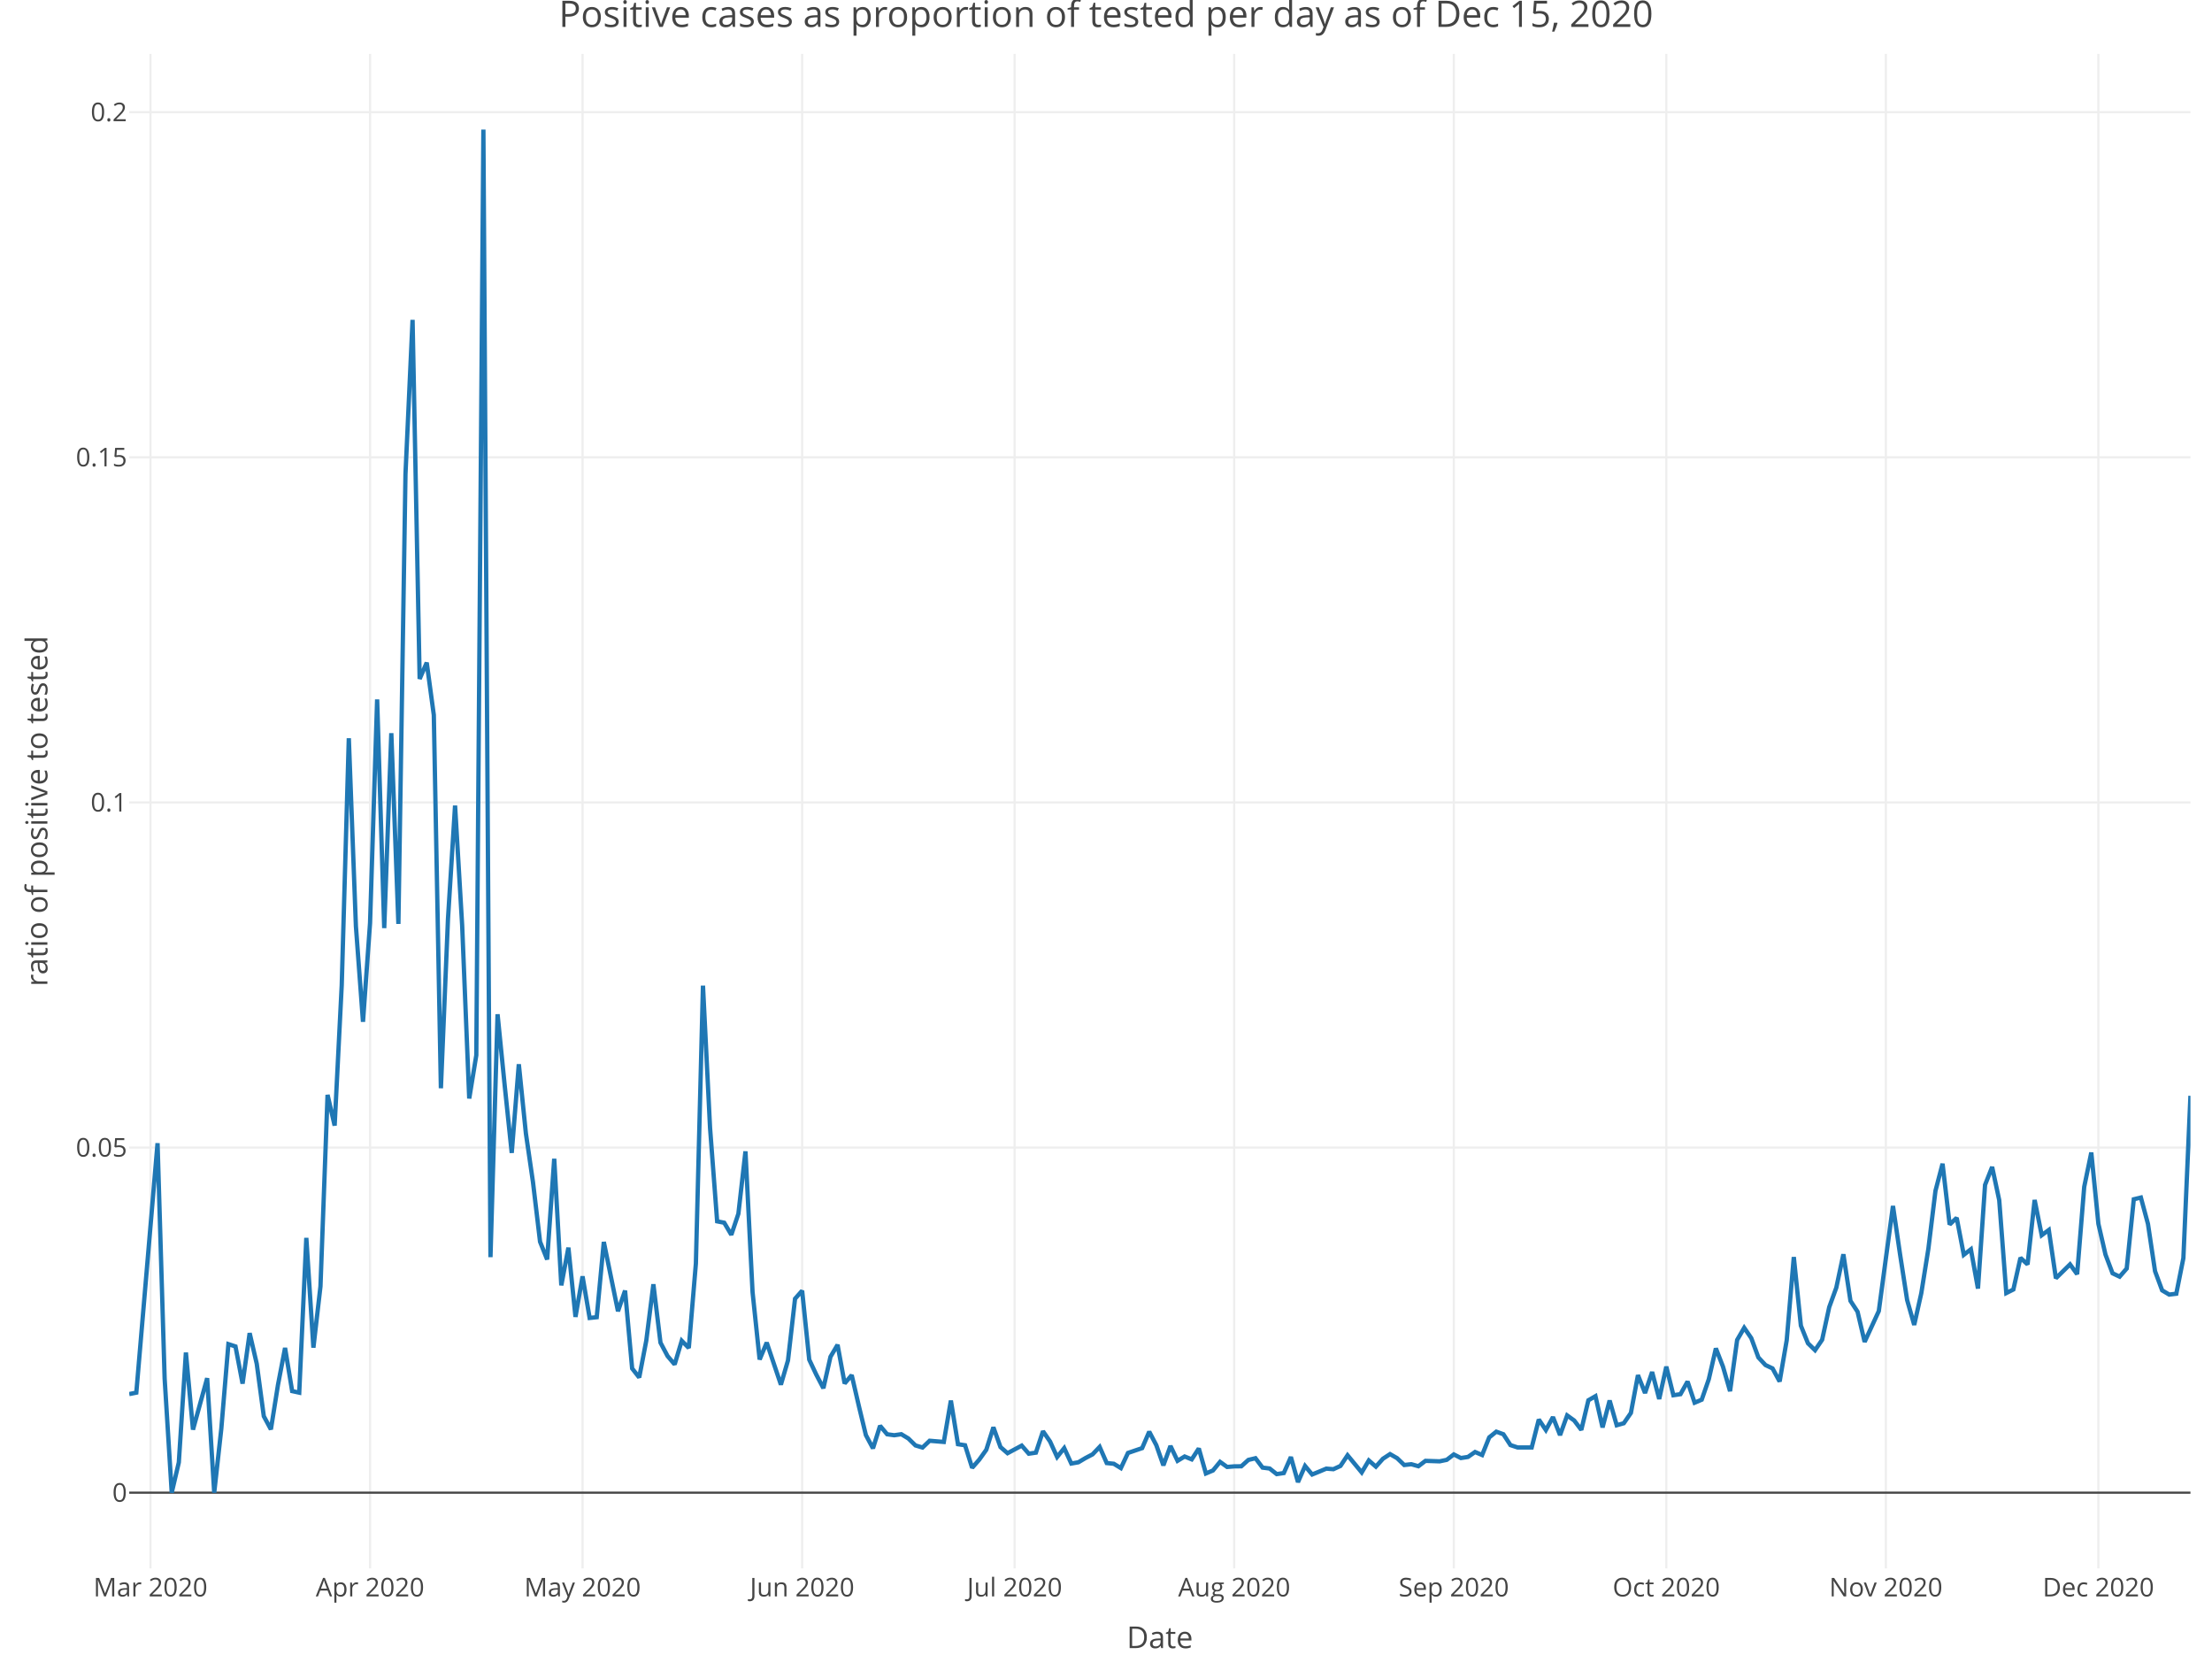
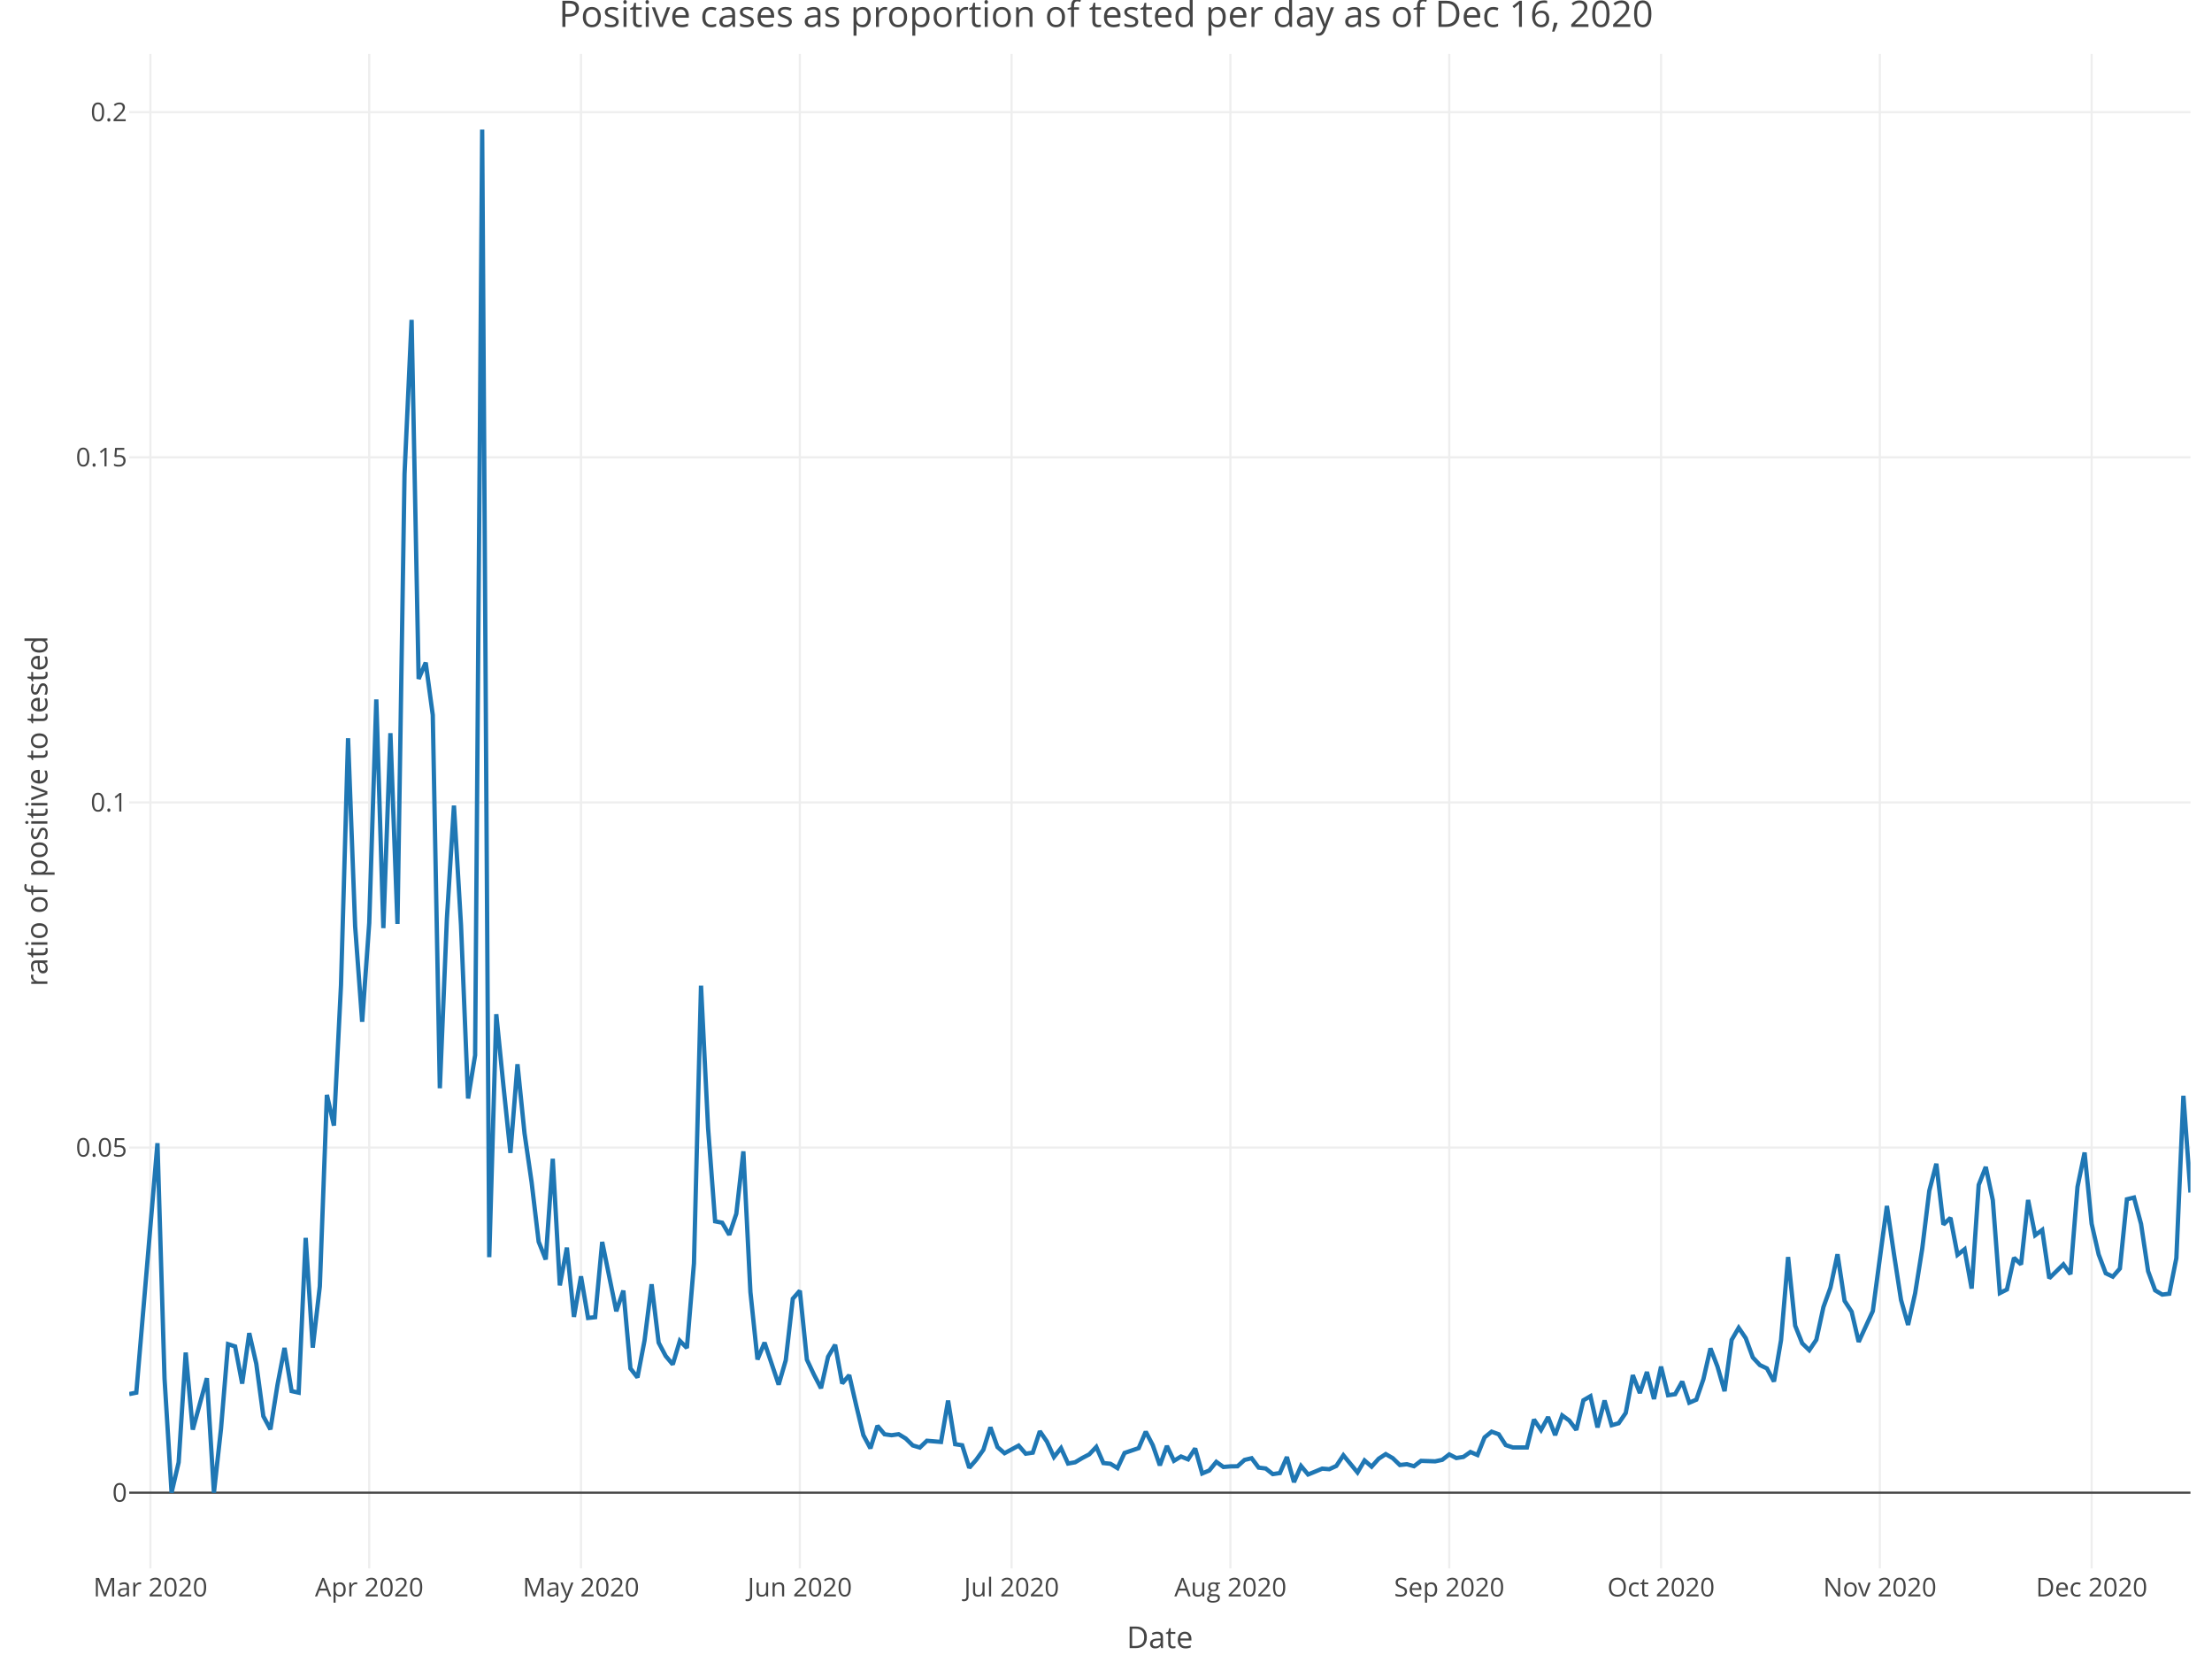
<svg xmlns="http://www.w3.org/2000/svg" class="main-svg" width="1027" height="768" style="" viewBox="0 0 1027 768">
  <rect x="0" y="0" width="1027" height="768" style="fill: rgb(255, 255, 255); fill-opacity: 1;" />
-   <defs id="defs-88d2d8">
+   <defs id="defs-476367">
    <g class="clips">
-       <clipPath id="clip88d2d8xyplot" class="plotclip">
+       <clipPath id="clip476367xyplot" class="plotclip">
        <rect width="957" height="703" />
      </clipPath>
-       <clipPath class="axesclip" id="clip88d2d8x">
+       <clipPath class="axesclip" id="clip476367x">
        <rect x="60" y="0" width="957" height="768" />
      </clipPath>
-       <clipPath class="axesclip" id="clip88d2d8y">
+       <clipPath class="axesclip" id="clip476367y">
        <rect x="0" y="25" width="1027" height="703" />
      </clipPath>
-       <clipPath class="axesclip" id="clip88d2d8xy">
+       <clipPath class="axesclip" id="clip476367xy">
        <rect x="60" y="25" width="957" height="703" />
      </clipPath>
    </g>
    <g class="gradients" />
  </defs>
  <g class="bglayer" />
  <g class="layer-below">
    <g class="imagelayer" />
    <g class="shapelayer" />
  </g>
  <g class="cartesianlayer">
    <g class="subplot xy">
      <g class="layer-subplot">
        <g class="shapelayer" />
        <g class="imagelayer" />
      </g>
      <g class="gridlayer">
        <g class="x">
-           <path class="xgrid crisp" transform="translate(69.87,0)" d="M0,25v703" style="stroke: rgb(238, 238, 238); stroke-opacity: 1; stroke-width: 1px;" />
-           <path class="xgrid crisp" transform="translate(171.81,0)" d="M0,25v703" style="stroke: rgb(238, 238, 238); stroke-opacity: 1; stroke-width: 1px;" />
-           <path class="xgrid crisp" transform="translate(270.47,0)" d="M0,25v703" style="stroke: rgb(238, 238, 238); stroke-opacity: 1; stroke-width: 1px;" />
-           <path class="xgrid crisp" transform="translate(372.42,0)" d="M0,25v703" style="stroke: rgb(238, 238, 238); stroke-opacity: 1; stroke-width: 1px;" />
-           <path class="xgrid crisp" transform="translate(471.08,0)" d="M0,25v703" style="stroke: rgb(238, 238, 238); stroke-opacity: 1; stroke-width: 1px;" />
-           <path class="xgrid crisp" transform="translate(573.03,0)" d="M0,25v703" style="stroke: rgb(238, 238, 238); stroke-opacity: 1; stroke-width: 1px;" />
-           <path class="xgrid crisp" transform="translate(674.98,0)" d="M0,25v703" style="stroke: rgb(238, 238, 238); stroke-opacity: 1; stroke-width: 1px;" />
-           <path class="xgrid crisp" transform="translate(773.64,0)" d="M0,25v703" style="stroke: rgb(238, 238, 238); stroke-opacity: 1; stroke-width: 1px;" />
-           <path class="xgrid crisp" transform="translate(875.59,0)" d="M0,25v703" style="stroke: rgb(238, 238, 238); stroke-opacity: 1; stroke-width: 1px;" />
-           <path class="xgrid crisp" transform="translate(974.25,0)" d="M0,25v703" style="stroke: rgb(238, 238, 238); stroke-opacity: 1; stroke-width: 1px;" />
+           <path class="xgrid crisp" transform="translate(69.83,0)" d="M0,25v703" style="stroke: rgb(238, 238, 238); stroke-opacity: 1; stroke-width: 1px;" />
+           <path class="xgrid crisp" transform="translate(171.43,0)" d="M0,25v703" style="stroke: rgb(238, 238, 238); stroke-opacity: 1; stroke-width: 1px;" />
+           <path class="xgrid crisp" transform="translate(269.75,0)" d="M0,25v703" style="stroke: rgb(238, 238, 238); stroke-opacity: 1; stroke-width: 1px;" />
+           <path class="xgrid crisp" transform="translate(371.35,0)" d="M0,25v703" style="stroke: rgb(238, 238, 238); stroke-opacity: 1; stroke-width: 1px;" />
+           <path class="xgrid crisp" transform="translate(469.67,0)" d="M0,25v703" style="stroke: rgb(238, 238, 238); stroke-opacity: 1; stroke-width: 1px;" />
+           <path class="xgrid crisp" transform="translate(571.27,0)" d="M0,25v703" style="stroke: rgb(238, 238, 238); stroke-opacity: 1; stroke-width: 1px;" />
+           <path class="xgrid crisp" transform="translate(672.87,0)" d="M0,25v703" style="stroke: rgb(238, 238, 238); stroke-opacity: 1; stroke-width: 1px;" />
+           <path class="xgrid crisp" transform="translate(771.2,0)" d="M0,25v703" style="stroke: rgb(238, 238, 238); stroke-opacity: 1; stroke-width: 1px;" />
+           <path class="xgrid crisp" transform="translate(872.79,0)" d="M0,25v703" style="stroke: rgb(238, 238, 238); stroke-opacity: 1; stroke-width: 1px;" />
+           <path class="xgrid crisp" transform="translate(971.12,0)" d="M0,25v703" style="stroke: rgb(238, 238, 238); stroke-opacity: 1; stroke-width: 1px;" />
        </g>
        <g class="y">
          <path class="ygrid crisp" transform="translate(0,532.65)" d="M60,0h957" style="stroke: rgb(238, 238, 238); stroke-opacity: 1; stroke-width: 1px;" />
          <path class="ygrid crisp" transform="translate(0,372.46)" d="M60,0h957" style="stroke: rgb(238, 238, 238); stroke-opacity: 1; stroke-width: 1px;" />
          <path class="ygrid crisp" transform="translate(0,212.26)" d="M60,0h957" style="stroke: rgb(238, 238, 238); stroke-opacity: 1; stroke-width: 1px;" />
          <path class="ygrid crisp" transform="translate(0,52.06)" d="M60,0h957" style="stroke: rgb(238, 238, 238); stroke-opacity: 1; stroke-width: 1px;" />
        </g>
      </g>
      <g class="zerolinelayer">
        <path class="yzl zl crisp" transform="translate(0,692.85)" d="M60,0h957" style="stroke: rgb(68, 68, 68); stroke-opacity: 1; stroke-width: 1px;" />
      </g>
      <path class="xlines-below" />
      <path class="ylines-below" />
      <g class="overlines-below" />
      <g class="xaxislayer-below" />
      <g class="yaxislayer-below" />
      <g class="overaxes-below" />
-       <g class="plot" transform="translate(60, 25)" clip-path="url('#clip88d2d8xyplot')">
+       <g class="plot" transform="translate(60, 25)" clip-path="url('#clip476367xyplot')">
        <g class="scatterlayer mlayer">
-           <g class="trace scatter trace11e72b" style="stroke-miterlimit: 2; opacity: 1;">
+           <g class="trace scatter trace4214bd" style="stroke-miterlimit: 2; opacity: 1;">
            <g class="fills" />
            <g class="errorbars" />
            <g class="lines">
-               <path class="js-line" d="M0,622.08L3.29,621.42L13.15,505.63L16.44,614.89L19.73,667.85L23.02,653.8L26.31,602.8L29.6,638.59L36.18,614.7L39.46,667.85L42.75,638.18L46.04,598.9L49.33,599.97L52.62,617.23L55.91,593.79L59.2,608L62.48,632.36L65.77,638.47L69.06,617.81L72.35,600.66L75.64,620.7L78.93,621.42L82.22,549.58L85.51,600.54L88.79,572.07L92.08,483.2L95.37,497.46L98.66,432.27L101.95,317.67L105.24,404.9L108.53,449.29L111.81,403.44L115.1,299.64L118.39,405.8L121.68,315.31L124.97,403.85L128.26,194.99L131.55,123.47L134.84,290.13L138.12,282.57L141.41,306.88L144.7,480.13L147.99,401.54L151.28,348.91L154.57,404.5L157.86,484.89L161.14,464.79L164.43,35.15L167.72,558.54L171.01,445.78L174.3,478.64L177.59,510.14L180.88,468.98L184.16,501.07L187.45,523.68L190.74,551.37L194.03,559.61L197.32,512.85L200.61,571.63L203.9,554.1L207.19,586.26L210.47,567.44L213.76,586.75L217.05,586.4L220.34,551.47L226.92,583.63L230.21,574.06L233.49,610.19L236.78,614.38L240.07,597.21L243.36,571.12L246.65,598.21L249.94,604.43L253.23,608.32L256.52,597.34L259.8,600.68L263.09,561.46L266.38,432.5L269.67,498.58L272.96,541.9L276.25,542.55L279.54,548.15L282.82,538.38L286.11,509.42L289.4,574.73L292.69,606.03L295.98,598.19L302.56,617.71L305.85,606.46L309.13,577.83L312.42,574.11L315.71,606.1L319,613.07L322.29,619.36L325.58,604.76L328.87,599.22L332.15,617.15L335.44,613.3L338.73,627.52L342.02,641.13L345.31,647.27L348.6,636.81L351.89,640.74L355.18,641.19L358.46,640.71L361.75,642.7L365.04,645.92L368.33,646.9L371.62,643.75L378.2,644.3L381.48,625.1L384.77,645.35L388.06,645.84L391.35,656.3L394.64,652.54L397.93,647.93L401.22,637.5L404.51,646.68L407.79,649.53L414.37,646L417.66,649.76L420.95,649.27L424.24,639.33L427.53,644.1L430.81,651.29L434.1,647.16L437.39,654.33L440.68,653.74L443.97,651.78L447.26,650.06L450.55,646.61L453.84,654.1L457.12,654.43L460.41,656.44L463.7,649.41L470.28,647.17L473.57,639.54L476.86,645.81L480.14,655.16L483.43,646.16L486.72,653.06L490.01,651.06L493.3,652.39L496.59,647.33L499.88,658.93L503.16,657.55L506.45,653.55L509.74,655.91L513.03,655.64L516.32,655.6L519.61,652.64L522.9,651.86L526.19,656.22L529.47,656.63L532.76,659.23L536.05,658.74L539.34,651.31L542.63,662.95L545.92,655.46L549.21,659.41L552.49,658.07L555.78,656.69L559.07,656.95L562.36,655.44L565.65,650.49L572.23,658.45L575.52,652.9L578.8,655.77L582.09,652.09L585.38,649.95L588.67,651.84L591.96,655.01L595.25,654.64L598.54,655.57L601.82,653.08L608.4,653.3L611.69,652.61L614.98,650.1L618.27,651.77L621.56,651.26L624.85,648.97L628.13,650.37L631.42,642.19L634.71,639.53L638,640.73L641.29,645.77L644.58,646.85L651.15,646.86L654.44,633.9L657.73,638.78L661.02,632.76L664.31,641.13L667.6,631.99L670.89,634.36L674.18,638.71L677.46,624.97L680.75,623.07L684.04,637.56L687.33,625.07L690.62,636.55L693.91,635.62L697.2,630.84L700.48,613.3L703.77,621.6L707.06,611.84L710.35,624.37L713.64,609.35L716.93,622.62L720.22,622.13L723.51,616.26L726.79,626.08L730.08,624.69L733.37,615.19L736.66,600.87L739.95,609.34L743.24,620.74L746.53,596.96L749.81,591.32L753.1,596.12L756.39,605.07L759.68,608.61L762.97,610.18L766.26,616.24L769.55,597.06L772.84,558.47L776.12,590.32L779.41,598.51L782.7,601.72L785.99,596.88L789.28,581.74L792.57,572.69L795.86,557.19L799.14,578.81L802.43,583.84L805.72,597.85L812.3,583.55L815.59,559.02L818.88,534.77L822.16,557.15L825.45,578.42L828.74,589.98L832.03,575.25L835.32,554.62L838.61,527.74L841.9,515.16L845.19,543.38L848.47,540.29L851.76,557.44L855.05,554.88L858.34,573.11L861.63,525L864.92,516.66L868.21,532.08L871.49,575.19L874.78,573.54L878.07,558.83L881.36,561.9L884.65,531.98L887.94,548.35L891.23,545.91L894.52,568.32L901.09,561.88L904.38,566.43L907.67,525.89L910.96,509.97L914.25,543.03L917.54,557.32L920.82,566.01L924.11,567.58L927.4,563.81L930.69,531.65L933.98,530.86L937.27,543.11L940.56,565.06L943.85,573.94L947.13,575.9L950.42,575.51L953.71,558.98L957,483.63" style="vector-effect: non-scaling-stroke; fill: none; stroke: rgb(31, 119, 180); stroke-opacity: 1; stroke-width: 2px; opacity: 1;" />
+               <path class="js-line" d="M0,622.08L3.28,621.42L13.11,505.63L16.39,614.89L19.66,667.85L22.94,653.8L26.22,602.8L29.5,638.59L36.05,614.7L39.33,667.85L42.61,638.18L45.88,598.9L49.16,599.97L52.44,617.23L55.72,593.79L58.99,608L62.27,632.36L65.55,638.47L68.83,617.81L72.1,600.66L75.38,620.7L78.66,621.42L81.93,549.58L85.21,600.54L88.49,572.07L91.77,483.2L95.04,497.46L98.32,432.27L101.6,317.67L104.88,404.9L108.15,449.29L111.43,403.44L114.71,299.64L117.99,405.8L121.26,315.31L124.54,403.85L127.82,194.99L131.1,123.47L134.37,290.13L137.65,282.57L140.93,306.88L144.21,480.13L147.48,401.54L150.76,348.91L154.04,404.5L157.32,484.89L160.59,464.79L163.87,35.15L167.15,558.54L170.42,445.78L173.7,478.64L176.98,510.14L180.26,468.98L183.53,501.07L186.81,523.68L190.09,551.37L193.37,559.61L196.64,512.85L199.92,571.63L203.2,554.1L206.48,586.26L209.75,567.44L213.03,586.75L216.31,586.4L219.59,551.47L226.14,583.63L229.42,574.06L232.7,610.19L235.97,614.38L239.25,597.21L242.53,571.12L245.8,598.21L249.08,604.43L252.36,608.32L255.64,597.34L258.91,600.68L262.19,561.46L265.47,432.5L268.75,498.58L272.02,541.9L275.3,542.55L278.58,548.15L281.86,538.38L285.13,509.42L288.41,574.73L291.69,606.03L294.97,598.19L301.52,617.71L304.8,606.46L308.08,577.83L311.35,574.11L314.63,606.1L317.91,613.07L321.18,619.36L324.46,604.76L327.74,599.22L331.02,617.15L334.29,613.3L337.57,627.52L340.85,641.13L344.13,647.27L347.4,636.81L350.68,640.74L353.96,641.19L357.24,640.71L360.51,642.7L363.79,645.92L367.07,646.9L370.35,643.75L376.9,644.3L380.18,625.1L383.46,645.35L386.73,645.84L390.01,656.3L393.29,652.54L396.57,647.93L399.84,637.5L403.12,646.68L406.4,649.53L412.95,646L416.23,649.76L419.51,649.27L422.78,639.33L426.06,644.1L429.34,651.29L432.62,647.16L435.89,654.33L439.17,653.74L442.45,651.78L445.73,650.06L449,646.61L452.28,654.1L455.56,654.43L458.84,656.44L462.11,649.41L468.67,647.17L471.95,639.54L475.22,645.81L478.5,655.16L481.78,646.16L485.05,653.06L488.33,651.06L491.61,652.39L494.89,647.33L498.16,658.93L501.44,657.55L504.72,653.55L508,655.91L511.27,655.64L514.55,655.6L517.83,652.64L521.11,651.86L524.38,656.22L527.66,656.63L530.94,659.23L534.22,658.74L537.49,651.31L540.77,662.95L544.05,655.46L547.33,659.41L550.6,658.07L553.88,656.69L557.16,656.95L560.43,655.44L563.71,650.49L570.27,658.45L573.54,652.9L576.82,655.77L580.1,652.09L583.38,649.95L586.65,651.84L589.93,655.01L593.21,654.64L596.49,655.57L599.76,653.08L606.32,653.3L609.6,652.61L612.87,650.1L616.15,651.77L619.43,651.26L622.71,648.97L625.98,650.37L629.26,642.19L632.54,639.53L635.82,640.73L639.09,645.77L642.37,646.85L648.92,646.86L652.2,633.9L655.48,638.78L658.76,632.76L662.03,641.13L665.31,631.99L668.59,634.36L671.87,638.71L675.14,624.97L678.42,623.07L681.7,637.56L684.98,625.07L688.25,636.55L691.53,635.62L694.81,630.84L698.09,613.3L701.36,621.6L704.64,611.84L707.92,624.37L711.2,609.35L714.47,622.62L717.75,622.13L721.03,616.26L724.3,626.08L727.58,624.69L730.86,615.19L734.14,600.87L737.41,609.34L740.69,620.74L743.97,596.96L747.25,591.32L750.52,596.12L753.8,605.07L757.08,608.61L760.36,610.18L763.63,616.24L766.91,597.06L770.19,558.47L773.47,590.32L776.74,598.51L780.02,601.72L783.3,596.88L786.58,581.74L789.85,572.69L793.13,557.19L796.41,578.81L799.68,583.84L802.96,597.85L809.52,583.55L812.79,559.02L816.07,534.77L819.35,557.15L822.63,578.42L825.9,589.98L829.18,575.25L832.46,554.62L835.74,527.74L839.01,515.16L842.29,543.38L845.57,540.29L848.85,557.44L852.12,554.88L855.4,573.11L858.68,525L861.96,516.66L865.23,532.08L868.51,575.19L871.79,573.54L875.07,558.83L878.34,561.9L881.62,531.98L884.9,548.35L888.17,545.91L891.45,568.32L898.01,561.88L901.28,566.43L904.56,525.89L907.84,509.97L911.12,543.03L914.39,557.32L917.67,566.01L920.95,567.58L924.23,563.81L927.5,531.65L930.78,530.86L934.06,543.11L937.34,565.06L940.61,573.94L943.89,575.9L947.17,575.51L950.45,558.98L953.72,483.63L957,528.53" style="vector-effect: non-scaling-stroke; fill: none; stroke: rgb(31, 119, 180); stroke-opacity: 1; stroke-width: 2px; opacity: 1;" />
            </g>
            <g class="points" />
            <g class="text" />
          </g>
        </g>
      </g>
      <g class="overplot" />
      <path class="xlines-above crisp" d="M0,0" style="fill: none;" />
      <path class="ylines-above crisp" d="M0,0" style="fill: none;" />
      <g class="overlines-above" />
      <g class="xaxislayer-above">
        <g class="xtick">
-           <text text-anchor="middle" x="0" y="741" transform="translate(69.87,0)" style="font-family: 'Open Sans', verdana, arial, sans-serif; font-size: 12px; fill: rgb(68, 68, 68); fill-opacity: 1; white-space: pre;">Mar 2020</text>
+           <text text-anchor="middle" x="0" y="741" transform="translate(69.83,0)" style="font-family: 'Open Sans', verdana, arial, sans-serif; font-size: 12px; fill: rgb(68, 68, 68); fill-opacity: 1; white-space: pre;">Mar 2020</text>
        </g>
        <g class="xtick">
-           <text text-anchor="middle" x="0" y="741" transform="translate(171.81,0)" style="font-family: 'Open Sans', verdana, arial, sans-serif; font-size: 12px; fill: rgb(68, 68, 68); fill-opacity: 1; white-space: pre;">Apr 2020</text>
+           <text text-anchor="middle" x="0" y="741" transform="translate(171.43,0)" style="font-family: 'Open Sans', verdana, arial, sans-serif; font-size: 12px; fill: rgb(68, 68, 68); fill-opacity: 1; white-space: pre;">Apr 2020</text>
        </g>
        <g class="xtick">
-           <text text-anchor="middle" x="0" y="741" transform="translate(270.47,0)" style="font-family: 'Open Sans', verdana, arial, sans-serif; font-size: 12px; fill: rgb(68, 68, 68); fill-opacity: 1; white-space: pre;">May 2020</text>
+           <text text-anchor="middle" x="0" y="741" transform="translate(269.75,0)" style="font-family: 'Open Sans', verdana, arial, sans-serif; font-size: 12px; fill: rgb(68, 68, 68); fill-opacity: 1; white-space: pre;">May 2020</text>
        </g>
        <g class="xtick">
-           <text text-anchor="middle" x="0" y="741" transform="translate(372.42,0)" style="font-family: 'Open Sans', verdana, arial, sans-serif; font-size: 12px; fill: rgb(68, 68, 68); fill-opacity: 1; white-space: pre;">Jun 2020</text>
+           <text text-anchor="middle" x="0" y="741" transform="translate(371.35,0)" style="font-family: 'Open Sans', verdana, arial, sans-serif; font-size: 12px; fill: rgb(68, 68, 68); fill-opacity: 1; white-space: pre;">Jun 2020</text>
        </g>
        <g class="xtick">
-           <text text-anchor="middle" x="0" y="741" transform="translate(471.08,0)" style="font-family: 'Open Sans', verdana, arial, sans-serif; font-size: 12px; fill: rgb(68, 68, 68); fill-opacity: 1; white-space: pre;">Jul 2020</text>
+           <text text-anchor="middle" x="0" y="741" transform="translate(469.67,0)" style="font-family: 'Open Sans', verdana, arial, sans-serif; font-size: 12px; fill: rgb(68, 68, 68); fill-opacity: 1; white-space: pre;">Jul 2020</text>
        </g>
        <g class="xtick">
-           <text text-anchor="middle" x="0" y="741" transform="translate(573.03,0)" style="font-family: 'Open Sans', verdana, arial, sans-serif; font-size: 12px; fill: rgb(68, 68, 68); fill-opacity: 1; white-space: pre;">Aug 2020</text>
+           <text text-anchor="middle" x="0" y="741" transform="translate(571.27,0)" style="font-family: 'Open Sans', verdana, arial, sans-serif; font-size: 12px; fill: rgb(68, 68, 68); fill-opacity: 1; white-space: pre;">Aug 2020</text>
        </g>
        <g class="xtick">
-           <text text-anchor="middle" x="0" y="741" transform="translate(674.98,0)" style="font-family: 'Open Sans', verdana, arial, sans-serif; font-size: 12px; fill: rgb(68, 68, 68); fill-opacity: 1; white-space: pre;">Sep 2020</text>
+           <text text-anchor="middle" x="0" y="741" transform="translate(672.87,0)" style="font-family: 'Open Sans', verdana, arial, sans-serif; font-size: 12px; fill: rgb(68, 68, 68); fill-opacity: 1; white-space: pre;">Sep 2020</text>
        </g>
        <g class="xtick">
-           <text text-anchor="middle" x="0" y="741" transform="translate(773.64,0)" style="font-family: 'Open Sans', verdana, arial, sans-serif; font-size: 12px; fill: rgb(68, 68, 68); fill-opacity: 1; white-space: pre;">Oct 2020</text>
+           <text text-anchor="middle" x="0" y="741" transform="translate(771.2,0)" style="font-family: 'Open Sans', verdana, arial, sans-serif; font-size: 12px; fill: rgb(68, 68, 68); fill-opacity: 1; white-space: pre;">Oct 2020</text>
        </g>
        <g class="xtick">
-           <text text-anchor="middle" x="0" y="741" transform="translate(875.59,0)" style="font-family: 'Open Sans', verdana, arial, sans-serif; font-size: 12px; fill: rgb(68, 68, 68); fill-opacity: 1; white-space: pre;">Nov 2020</text>
+           <text text-anchor="middle" x="0" y="741" transform="translate(872.79,0)" style="font-family: 'Open Sans', verdana, arial, sans-serif; font-size: 12px; fill: rgb(68, 68, 68); fill-opacity: 1; white-space: pre;">Nov 2020</text>
        </g>
        <g class="xtick">
-           <text text-anchor="middle" x="0" y="741" transform="translate(974.25,0)" style="font-family: 'Open Sans', verdana, arial, sans-serif; font-size: 12px; fill: rgb(68, 68, 68); fill-opacity: 1; white-space: pre;">Dec 2020</text>
+           <text text-anchor="middle" x="0" y="741" transform="translate(971.12,0)" style="font-family: 'Open Sans', verdana, arial, sans-serif; font-size: 12px; fill: rgb(68, 68, 68); fill-opacity: 1; white-space: pre;">Dec 2020</text>
        </g>
      </g>
      <g class="yaxislayer-above">
        <g class="ytick">
          <text text-anchor="end" x="59" y="4.2" transform="translate(0,692.85)" style="font-family: 'Open Sans', verdana, arial, sans-serif; font-size: 12px; fill: rgb(68, 68, 68); fill-opacity: 1; white-space: pre;">0</text>
        </g>
        <g class="ytick">
          <text text-anchor="end" x="59" y="4.2" transform="translate(0,532.65)" style="font-family: 'Open Sans', verdana, arial, sans-serif; font-size: 12px; fill: rgb(68, 68, 68); fill-opacity: 1; white-space: pre;">0.05</text>
        </g>
        <g class="ytick">
          <text text-anchor="end" x="59" y="4.2" transform="translate(0,372.46)" style="font-family: 'Open Sans', verdana, arial, sans-serif; font-size: 12px; fill: rgb(68, 68, 68); fill-opacity: 1; white-space: pre;">0.1</text>
        </g>
        <g class="ytick">
          <text text-anchor="end" x="59" y="4.2" transform="translate(0,212.26)" style="font-family: 'Open Sans', verdana, arial, sans-serif; font-size: 12px; fill: rgb(68, 68, 68); fill-opacity: 1; white-space: pre;">0.15</text>
        </g>
        <g class="ytick">
          <text text-anchor="end" x="59" y="4.2" transform="translate(0,52.06)" style="font-family: 'Open Sans', verdana, arial, sans-serif; font-size: 12px; fill: rgb(68, 68, 68); fill-opacity: 1; white-space: pre;">0.2</text>
        </g>
      </g>
      <g class="overaxes-above" />
    </g>
  </g>
  <g class="polarlayer" />
  <g class="ternarylayer" />
  <g class="geolayer" />
  <g class="funnelarealayer" />
  <g class="pielayer" />
  <g class="treemaplayer" />
  <g class="sunburstlayer" />
  <g class="glimages" />
-   <defs id="topdefs-88d2d8">
+   <defs id="topdefs-476367">
    <g class="clips" />
  </defs>
  <g class="layer-above">
    <g class="imagelayer" />
    <g class="shapelayer" />
  </g>
  <g class="infolayer">
    <g class="g-gtitle">
-       <text class="gtitle" x="513.5" y="12.5" text-anchor="middle" dy="0em" style="font-family: 'Open Sans', verdana, arial, sans-serif; font-size: 17px; fill: rgb(68, 68, 68); opacity: 1; font-weight: normal; white-space: pre;">Positive cases as proportion of tested per day as of Dec 15, 2020</text>
+       <text class="gtitle" x="513.5" y="12.5" text-anchor="middle" dy="0em" style="font-family: 'Open Sans', verdana, arial, sans-serif; font-size: 17px; fill: rgb(68, 68, 68); opacity: 1; font-weight: normal; white-space: pre;">Positive cases as proportion of tested per day as of Dec 16, 2020</text>
    </g>
    <g class="g-xtitle" transform="translate(0,-15)">
      <text class="xtitle" x="538.5" y="780" text-anchor="middle" style="font-family: 'Open Sans', verdana, arial, sans-serif; font-size: 14px; fill: rgb(68, 68, 68); opacity: 1; font-weight: normal; white-space: pre;">Date</text>
    </g>
    <g class="g-ytitle">
      <text class="ytitle" transform="rotate(-90,22,376.5)" x="22" y="376.5" text-anchor="middle" style="font-family: 'Open Sans', verdana, arial, sans-serif; font-size: 14px; fill: rgb(68, 68, 68); opacity: 1; font-weight: normal; white-space: pre;">ratio of positive to tested</text>
    </g>
  </g>
</svg>
